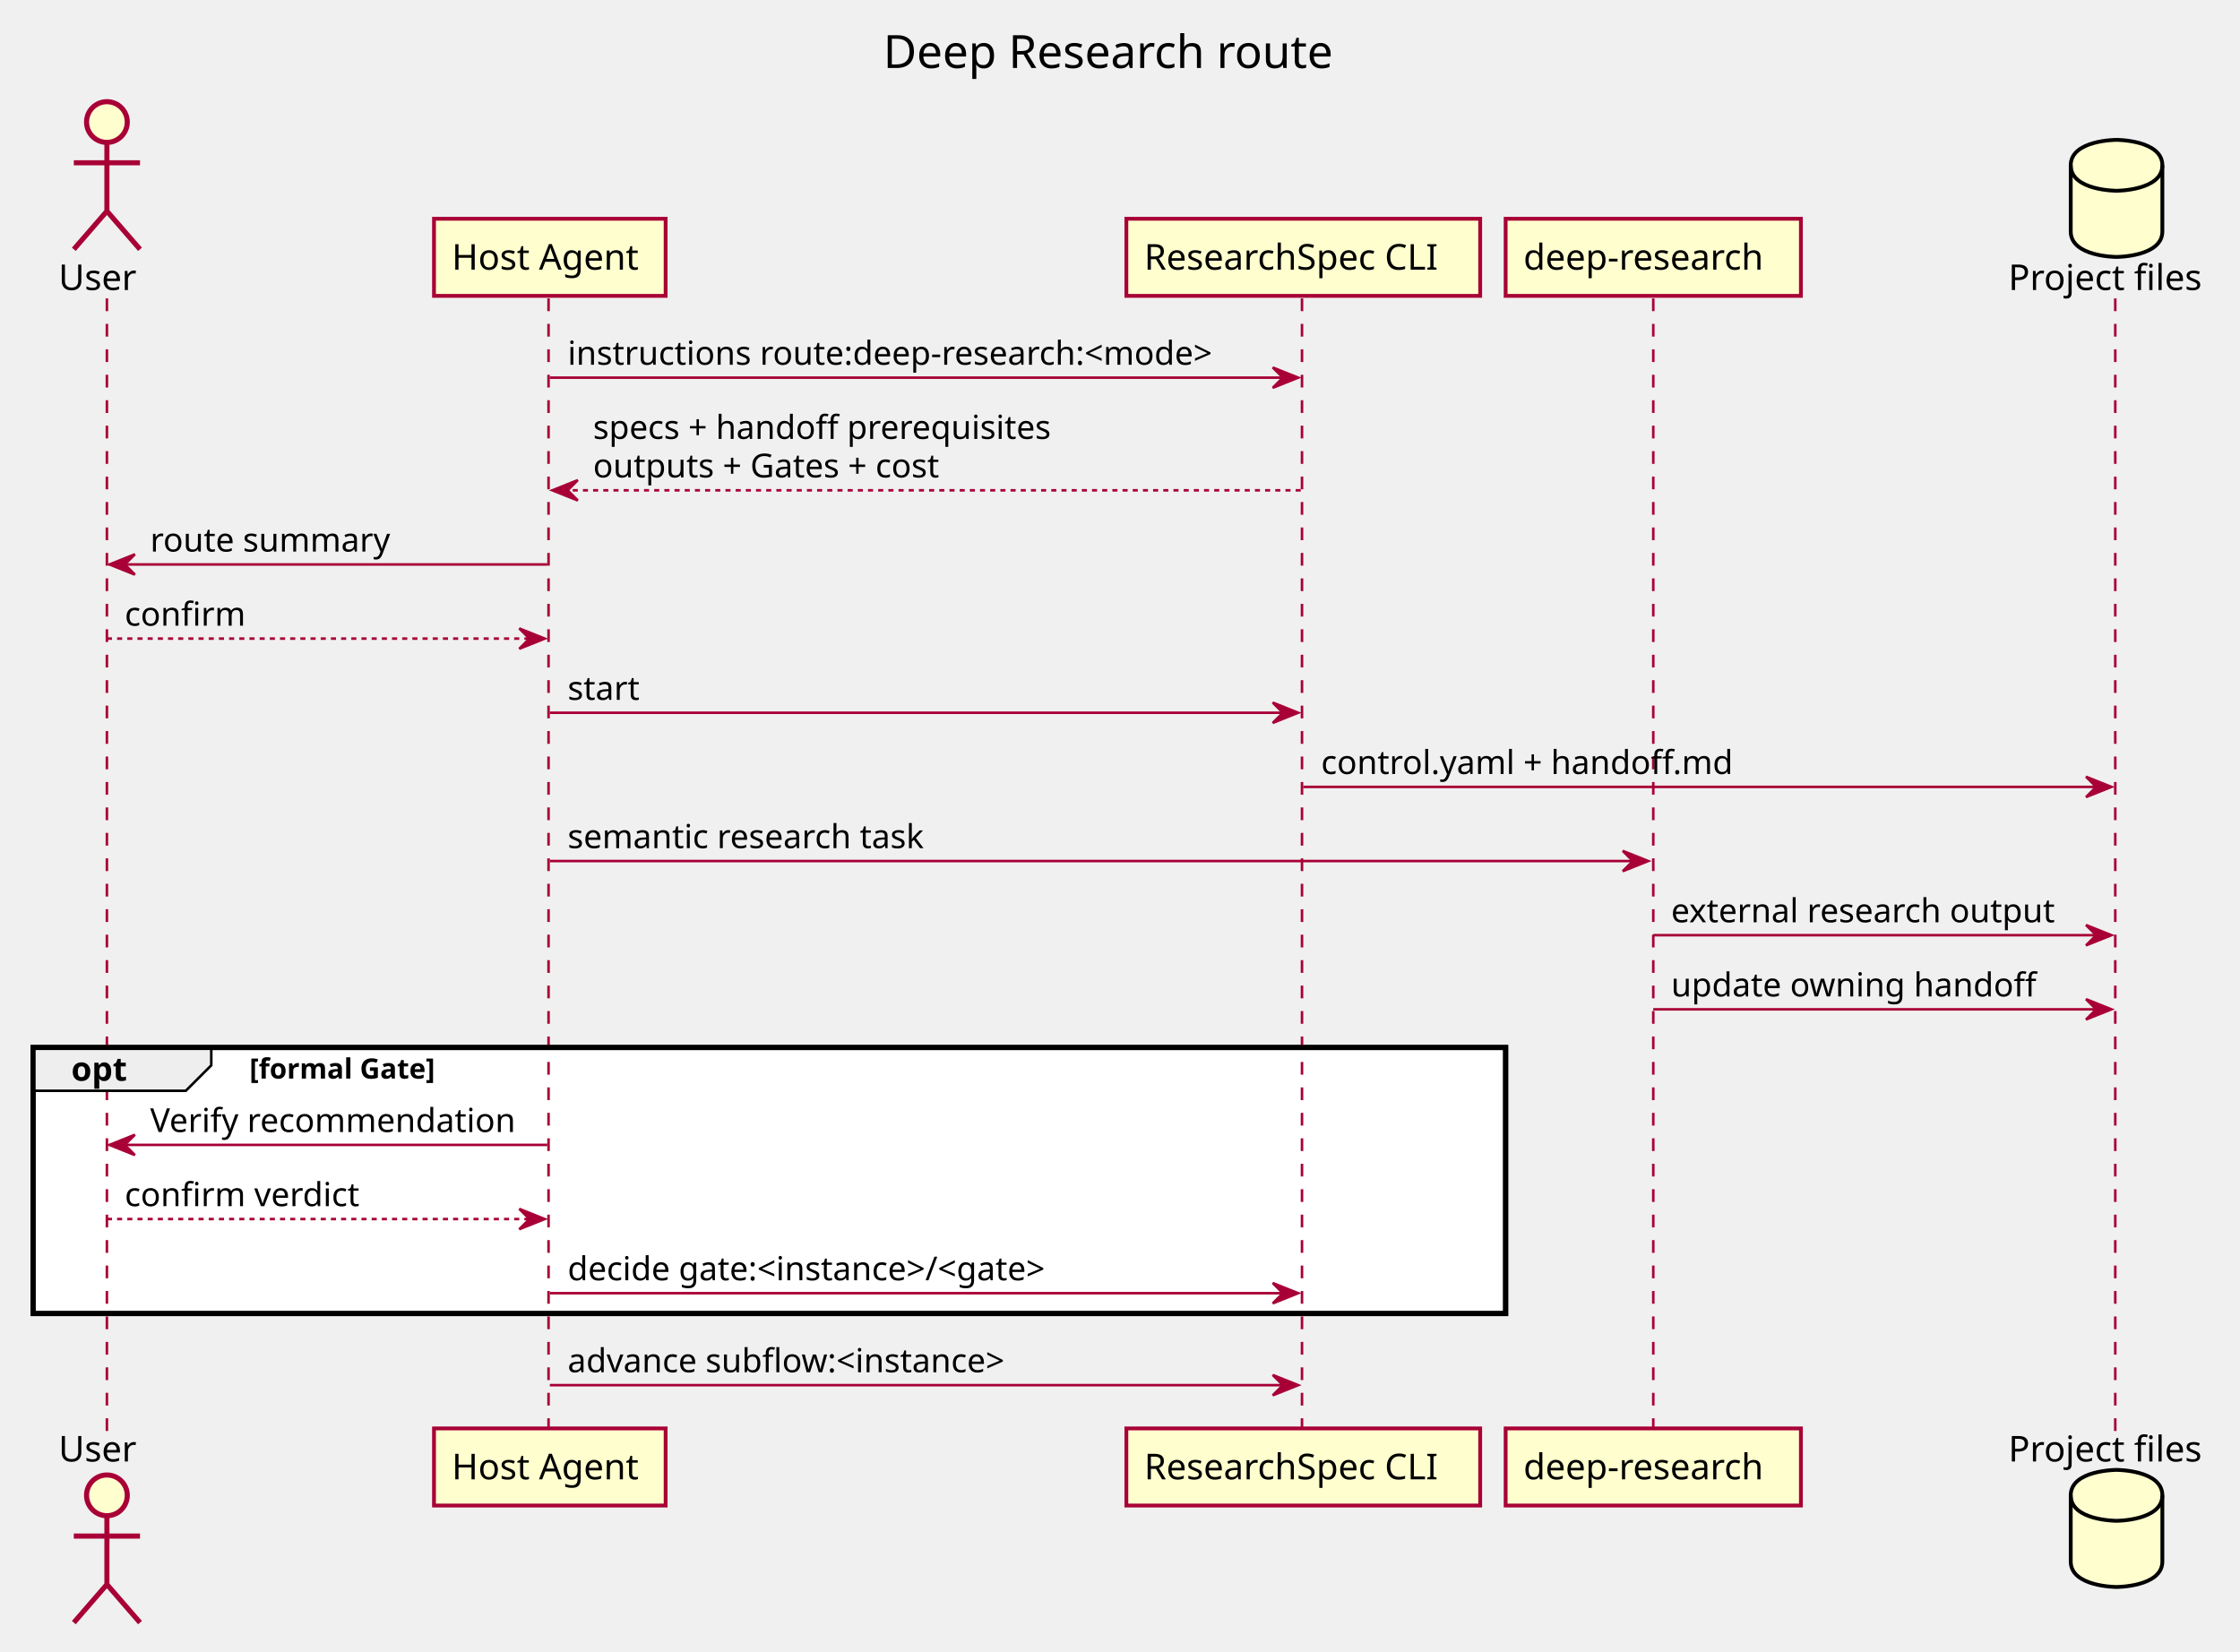
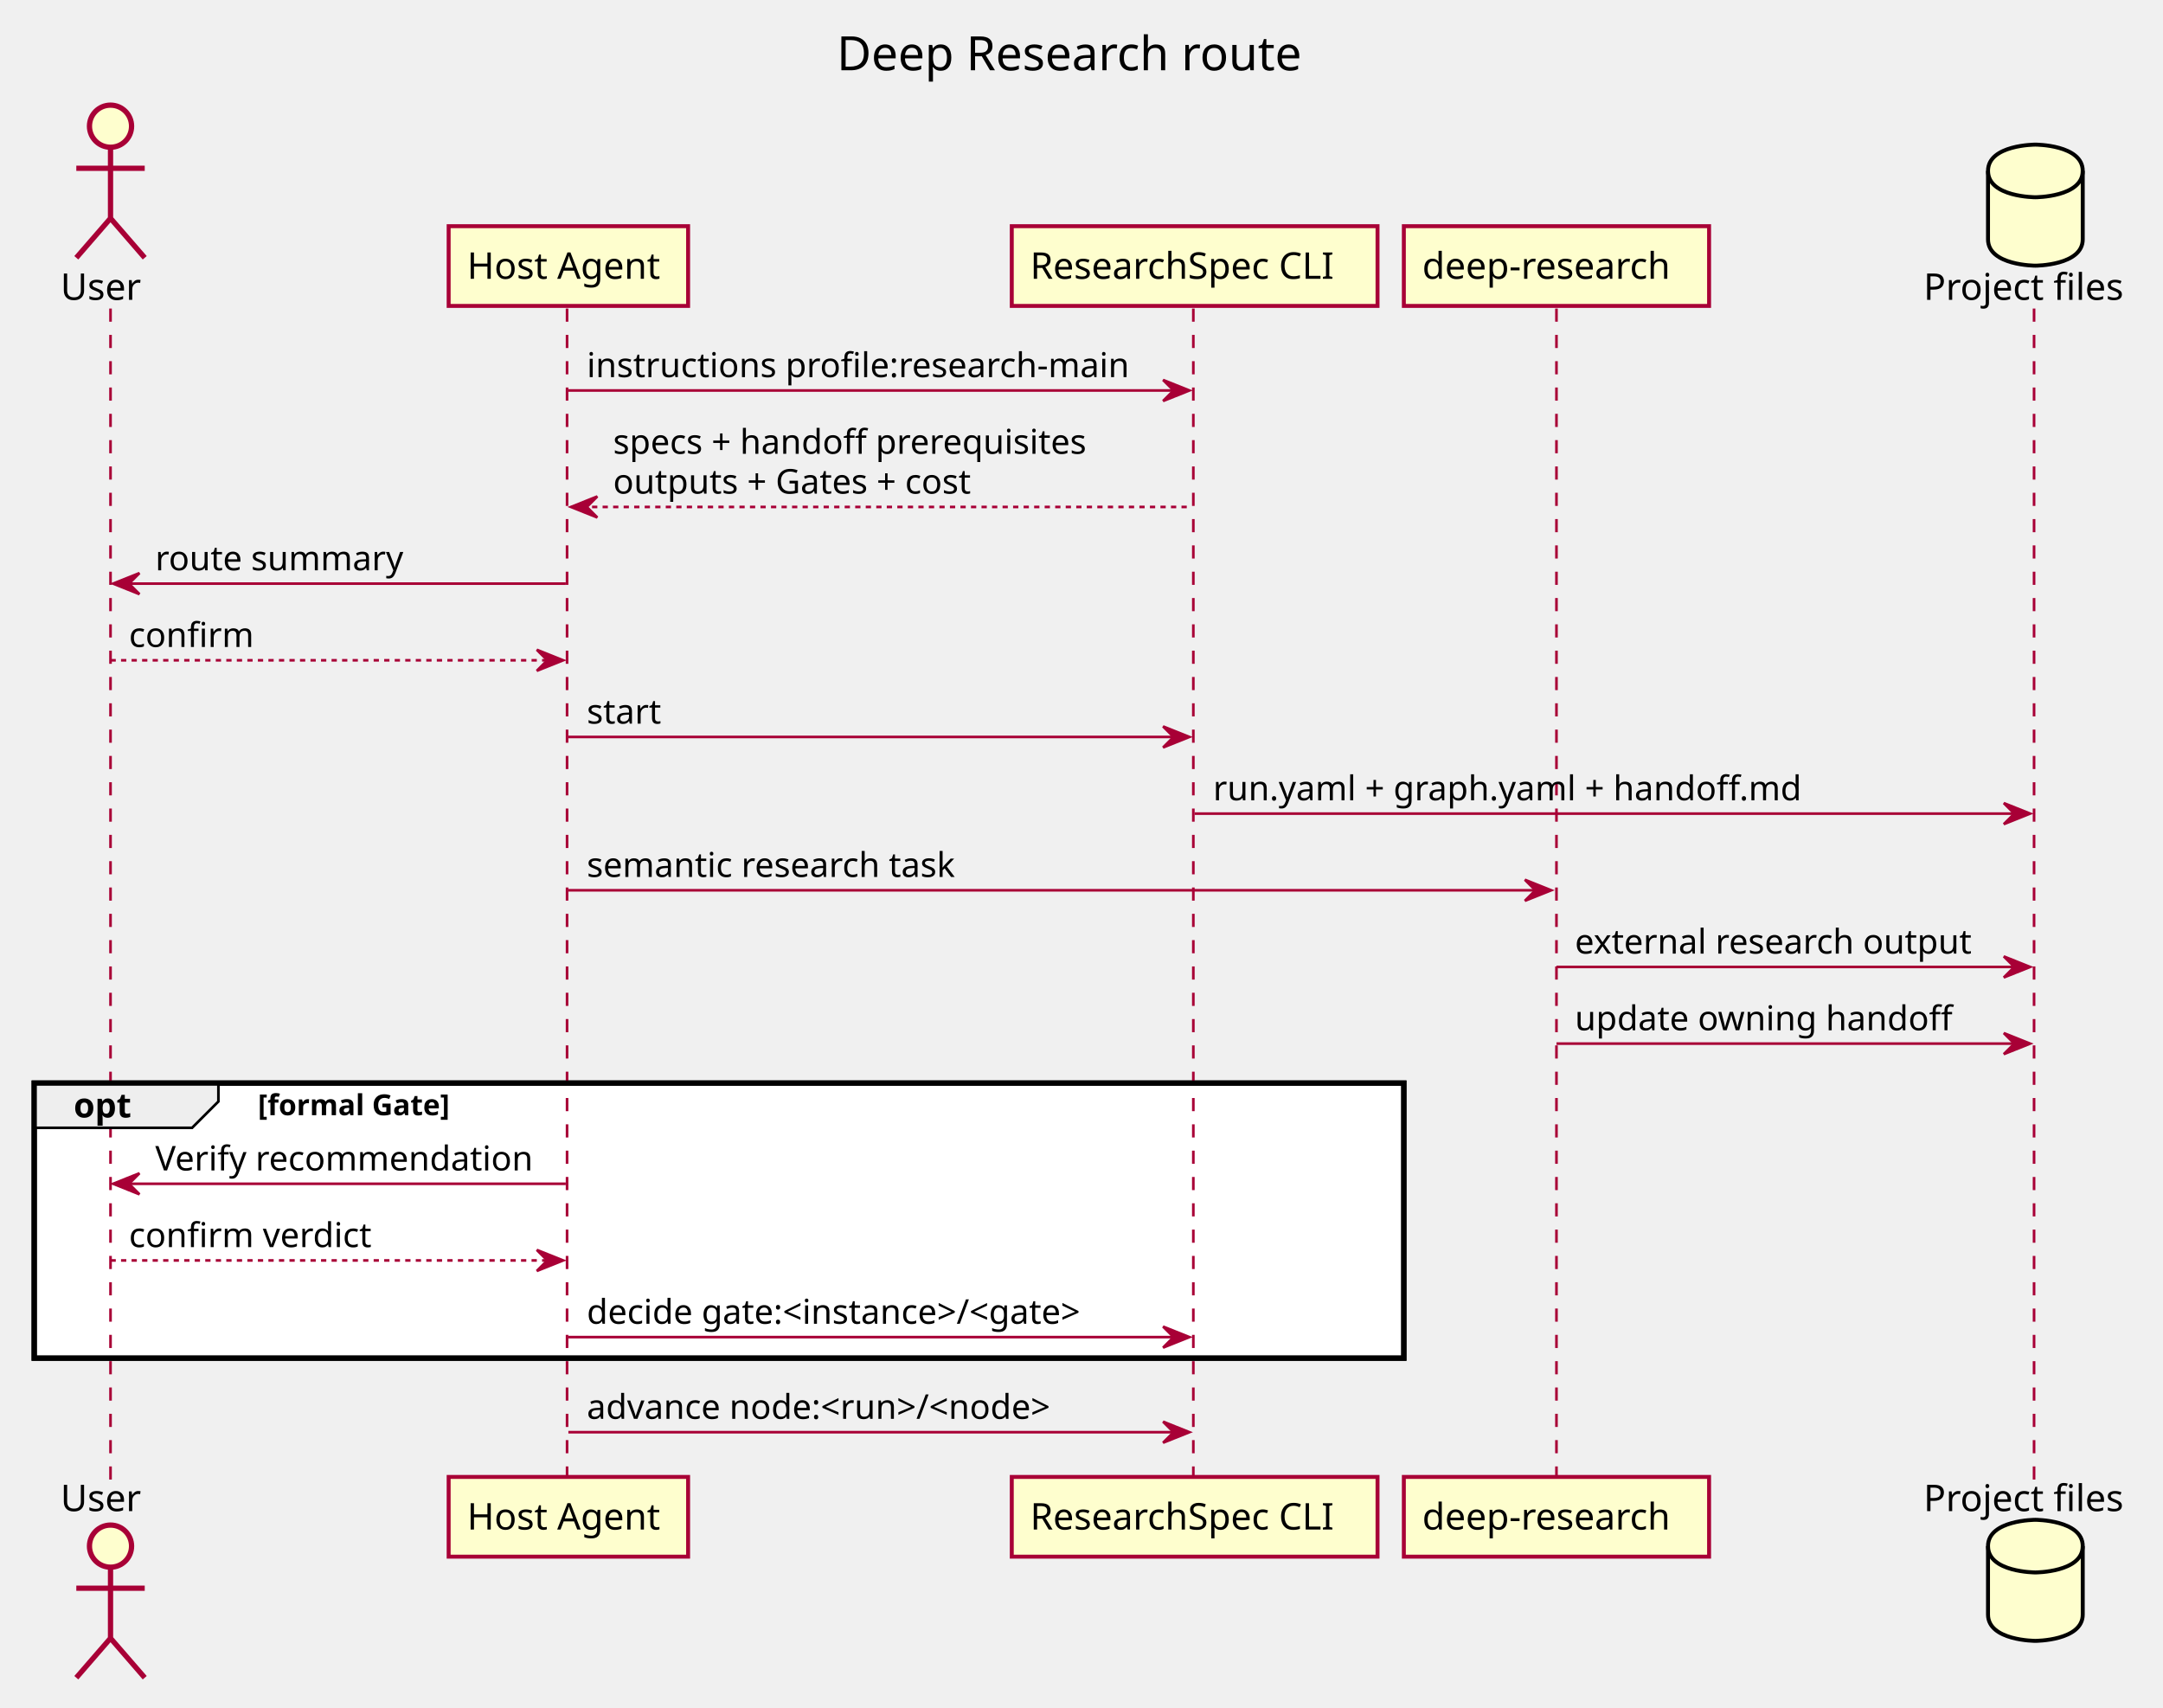
- <svg xmlns="http://www.w3.org/2000/svg" contentScriptType="application/ecmascript" contentStyleType="text/css" height="649px" preserveAspectRatio="none" style="width:880px;height:649px;" version="1.1" viewBox="0 0 880 649" width="880px" zoomAndPan="magnify">
+ <svg xmlns="http://www.w3.org/2000/svg" contentScriptType="application/ecmascript" contentStyleType="text/css" height="649px" preserveAspectRatio="none" style="width:822px;height:649px;" version="1.1" viewBox="0 0 822 649" width="822px" zoomAndPan="magnify">
  <defs />
  <g>
-     <text fill="#000000" font-family="sans-serif" font-size="18" lengthAdjust="spacingAndGlyphs" textLength="188" x="347" y="26.708">Deep Research route</text>
-     <rect fill="#FFFFFF" height="104.531" style="stroke: #000000; stroke-width: 2.0;" width="578.5" x="13" y="411.578" />
+     <text fill="#000000" font-family="sans-serif" font-size="18" lengthAdjust="spacingAndGlyphs" textLength="188" x="318" y="26.708">Deep Research route</text>
+     <rect fill="#FFFFFF" height="104.531" style="stroke: #000000; stroke-width: 2.0;" width="520.5" x="13" y="411.578" />
    <line style="stroke: #A80036; stroke-width: 1.0; stroke-dasharray: 5.0,5.0;" x1="42" x2="42" y1="117.25" y2="562.242" />
    <line style="stroke: #A80036; stroke-width: 1.0; stroke-dasharray: 5.0,5.0;" x1="215.5" x2="215.5" y1="117.25" y2="562.242" />
-     <line style="stroke: #A80036; stroke-width: 1.0; stroke-dasharray: 5.0,5.0;" x1="511.5" x2="511.5" y1="117.25" y2="562.242" />
-     <line style="stroke: #A80036; stroke-width: 1.0; stroke-dasharray: 5.0,5.0;" x1="649.5" x2="649.5" y1="117.25" y2="562.242" />
-     <line style="stroke: #A80036; stroke-width: 1.0; stroke-dasharray: 5.0,5.0;" x1="831" x2="831" y1="117.25" y2="562.242" />
+     <line style="stroke: #A80036; stroke-width: 1.0; stroke-dasharray: 5.0,5.0;" x1="453.5" x2="453.5" y1="117.25" y2="562.242" />
+     <line style="stroke: #A80036; stroke-width: 1.0; stroke-dasharray: 5.0,5.0;" x1="591.5" x2="591.5" y1="117.25" y2="562.242" />
+     <line style="stroke: #A80036; stroke-width: 1.0; stroke-dasharray: 5.0,5.0;" x1="773" x2="773" y1="117.25" y2="562.242" />
    <text fill="#000000" font-family="sans-serif" font-size="14" lengthAdjust="spacingAndGlyphs" textLength="32" x="23" y="113.948">User</text>
    <ellipse cx="42" cy="47.953" fill="#FEFECE" rx="8" ry="8" style="stroke: #A80036; stroke-width: 2.0;" />
    <path d="M42,55.953 L42,82.953 M29,63.953 L55,63.953 M42,82.953 L29,97.953 M42,82.953 L55,97.953 " fill="none" style="stroke: #A80036; stroke-width: 2.0;" />
    <text fill="#000000" font-family="sans-serif" font-size="14" lengthAdjust="spacingAndGlyphs" textLength="32" x="23" y="574.237">User</text>
    <ellipse cx="42" cy="587.539" fill="#FEFECE" rx="8" ry="8" style="stroke: #A80036; stroke-width: 2.0;" />
    <path d="M42,595.539 L42,622.539 M29,603.539 L55,603.539 M42,622.539 L29,637.539 M42,622.539 L55,637.539 " fill="none" style="stroke: #A80036; stroke-width: 2.0;" />
    <rect fill="#FEFECE" height="30.297" style="stroke: #A80036; stroke-width: 1.5;" width="91" x="170.5" y="85.953" />
    <text fill="#000000" font-family="sans-serif" font-size="14" lengthAdjust="spacingAndGlyphs" textLength="77" x="177.5" y="105.948">Host Agent</text>
    <rect fill="#FEFECE" height="30.297" style="stroke: #A80036; stroke-width: 1.5;" width="91" x="170.5" y="561.242" />
    <text fill="#000000" font-family="sans-serif" font-size="14" lengthAdjust="spacingAndGlyphs" textLength="77" x="177.5" y="581.237">Host Agent</text>
-     <rect fill="#FEFECE" height="30.297" style="stroke: #A80036; stroke-width: 1.5;" width="139" x="442.5" y="85.953" />
-     <text fill="#000000" font-family="sans-serif" font-size="14" lengthAdjust="spacingAndGlyphs" textLength="125" x="449.5" y="105.948">ResearchSpec CLI</text>
-     <rect fill="#FEFECE" height="30.297" style="stroke: #A80036; stroke-width: 1.5;" width="139" x="442.5" y="561.242" />
-     <text fill="#000000" font-family="sans-serif" font-size="14" lengthAdjust="spacingAndGlyphs" textLength="125" x="449.5" y="581.237">ResearchSpec CLI</text>
-     <rect fill="#FEFECE" height="30.297" style="stroke: #A80036; stroke-width: 1.5;" width="116" x="591.5" y="85.953" />
-     <text fill="#000000" font-family="sans-serif" font-size="14" lengthAdjust="spacingAndGlyphs" textLength="102" x="598.5" y="105.948">deep-research</text>
-     <rect fill="#FEFECE" height="30.297" style="stroke: #A80036; stroke-width: 1.5;" width="116" x="591.5" y="561.242" />
-     <text fill="#000000" font-family="sans-serif" font-size="14" lengthAdjust="spacingAndGlyphs" textLength="102" x="598.5" y="581.237">deep-research</text>
-     <text fill="#000000" font-family="sans-serif" font-size="14" lengthAdjust="spacingAndGlyphs" textLength="79" x="789" y="113.948">Project files</text>
-     <path d="M813.5,64.953 C813.5,54.953 831.5,54.953 831.5,54.953 C831.5,54.953 849.5,54.953 849.5,64.953 L849.5,90.953 C849.5,100.953 831.5,100.953 831.5,100.953 C831.5,100.953 813.5,100.953 813.5,90.953 L813.5,64.953 " fill="#FEFECE" style="stroke: #000000; stroke-width: 1.5;" />
-     <path d="M813.5,64.953 C813.5,74.953 831.5,74.953 831.5,74.953 C831.5,74.953 849.5,74.953 849.5,64.953 " fill="none" style="stroke: #000000; stroke-width: 1.5;" />
-     <text fill="#000000" font-family="sans-serif" font-size="14" lengthAdjust="spacingAndGlyphs" textLength="79" x="789" y="574.237">Project files</text>
-     <path d="M813.5,587.539 C813.5,577.539 831.5,577.539 831.5,577.539 C831.5,577.539 849.5,577.539 849.5,587.539 L849.5,613.539 C849.5,623.539 831.5,623.539 831.5,623.539 C831.5,623.539 813.5,623.539 813.5,613.539 L813.5,587.539 " fill="#FEFECE" style="stroke: #000000; stroke-width: 1.5;" />
-     <path d="M813.5,587.539 C813.5,597.539 831.5,597.539 831.5,597.539 C831.5,597.539 849.5,597.539 849.5,587.539 " fill="none" style="stroke: #000000; stroke-width: 1.5;" />
-     <polygon fill="#A80036" points="500,144.383,510,148.383,500,152.383,504,148.383" style="stroke: #A80036; stroke-width: 1.0;" />
-     <line style="stroke: #A80036; stroke-width: 1.0;" x1="216" x2="506" y1="148.383" y2="148.383" />
-     <text fill="#000000" font-family="sans-serif" font-size="13" lengthAdjust="spacingAndGlyphs" textLength="272" x="223" y="143.317">instructions route:deep-research:&lt;mode&gt;</text>
+     <rect fill="#FEFECE" height="30.297" style="stroke: #A80036; stroke-width: 1.5;" width="139" x="384.5" y="85.953" />
+     <text fill="#000000" font-family="sans-serif" font-size="14" lengthAdjust="spacingAndGlyphs" textLength="125" x="391.5" y="105.948">ResearchSpec CLI</text>
+     <rect fill="#FEFECE" height="30.297" style="stroke: #A80036; stroke-width: 1.5;" width="139" x="384.5" y="561.242" />
+     <text fill="#000000" font-family="sans-serif" font-size="14" lengthAdjust="spacingAndGlyphs" textLength="125" x="391.5" y="581.237">ResearchSpec CLI</text>
+     <rect fill="#FEFECE" height="30.297" style="stroke: #A80036; stroke-width: 1.5;" width="116" x="533.5" y="85.953" />
+     <text fill="#000000" font-family="sans-serif" font-size="14" lengthAdjust="spacingAndGlyphs" textLength="102" x="540.5" y="105.948">deep-research</text>
+     <rect fill="#FEFECE" height="30.297" style="stroke: #A80036; stroke-width: 1.5;" width="116" x="533.5" y="561.242" />
+     <text fill="#000000" font-family="sans-serif" font-size="14" lengthAdjust="spacingAndGlyphs" textLength="102" x="540.5" y="581.237">deep-research</text>
+     <text fill="#000000" font-family="sans-serif" font-size="14" lengthAdjust="spacingAndGlyphs" textLength="79" x="731" y="113.948">Project files</text>
+     <path d="M755.5,64.953 C755.5,54.953 773.5,54.953 773.5,54.953 C773.5,54.953 791.5,54.953 791.5,64.953 L791.5,90.953 C791.5,100.953 773.5,100.953 773.5,100.953 C773.5,100.953 755.5,100.953 755.5,90.953 L755.5,64.953 " fill="#FEFECE" style="stroke: #000000; stroke-width: 1.5;" />
+     <path d="M755.5,64.953 C755.5,74.953 773.5,74.953 773.5,74.953 C773.5,74.953 791.5,74.953 791.5,64.953 " fill="none" style="stroke: #000000; stroke-width: 1.5;" />
+     <text fill="#000000" font-family="sans-serif" font-size="14" lengthAdjust="spacingAndGlyphs" textLength="79" x="731" y="574.237">Project files</text>
+     <path d="M755.5,587.539 C755.5,577.539 773.5,577.539 773.5,577.539 C773.5,577.539 791.5,577.539 791.5,587.539 L791.5,613.539 C791.5,623.539 773.5,623.539 773.5,623.539 C773.5,623.539 755.5,623.539 755.5,613.539 L755.5,587.539 " fill="#FEFECE" style="stroke: #000000; stroke-width: 1.5;" />
+     <path d="M755.5,587.539 C755.5,597.539 773.5,597.539 773.5,597.539 C773.5,597.539 791.5,597.539 791.5,587.539 " fill="none" style="stroke: #000000; stroke-width: 1.5;" />
+     <polygon fill="#A80036" points="442,144.383,452,148.383,442,152.383,446,148.383" style="stroke: #A80036; stroke-width: 1.0;" />
+     <line style="stroke: #A80036; stroke-width: 1.0;" x1="216" x2="448" y1="148.383" y2="148.383" />
+     <text fill="#000000" font-family="sans-serif" font-size="13" lengthAdjust="spacingAndGlyphs" textLength="214" x="223" y="143.317">instructions profile:research-main</text>
    <polygon fill="#A80036" points="227,188.648,217,192.648,227,196.648,223,192.648" style="stroke: #A80036; stroke-width: 1.0;" />
-     <line style="stroke: #A80036; stroke-width: 1.0; stroke-dasharray: 2.0,2.0;" x1="221" x2="511" y1="192.648" y2="192.648" />
+     <line style="stroke: #A80036; stroke-width: 1.0; stroke-dasharray: 2.0,2.0;" x1="221" x2="453" y1="192.648" y2="192.648" />
    <text fill="#000000" font-family="sans-serif" font-size="13" lengthAdjust="spacingAndGlyphs" textLength="191" x="233" y="172.45">specs + handoff prerequisites</text>
    <text fill="#000000" font-family="sans-serif" font-size="13" lengthAdjust="spacingAndGlyphs" textLength="152" x="233" y="187.583">outputs + Gates + cost</text>
    <polygon fill="#A80036" points="53,217.781,43,221.781,53,225.781,49,221.781" style="stroke: #A80036; stroke-width: 1.0;" />
    <line style="stroke: #A80036; stroke-width: 1.0;" x1="47" x2="215" y1="221.781" y2="221.781" />
    <text fill="#000000" font-family="sans-serif" font-size="13" lengthAdjust="spacingAndGlyphs" textLength="99" x="59" y="216.715">route summary</text>
    <polygon fill="#A80036" points="204,246.914,214,250.914,204,254.914,208,250.914" style="stroke: #A80036; stroke-width: 1.0;" />
    <line style="stroke: #A80036; stroke-width: 1.0; stroke-dasharray: 2.0,2.0;" x1="42" x2="210" y1="250.914" y2="250.914" />
    <text fill="#000000" font-family="sans-serif" font-size="13" lengthAdjust="spacingAndGlyphs" textLength="48" x="49" y="245.848">confirm</text>
-     <polygon fill="#A80036" points="500,276.047,510,280.047,500,284.047,504,280.047" style="stroke: #A80036; stroke-width: 1.0;" />
-     <line style="stroke: #A80036; stroke-width: 1.0;" x1="216" x2="506" y1="280.047" y2="280.047" />
+     <polygon fill="#A80036" points="442,276.047,452,280.047,442,284.047,446,280.047" style="stroke: #A80036; stroke-width: 1.0;" />
+     <line style="stroke: #A80036; stroke-width: 1.0;" x1="216" x2="448" y1="280.047" y2="280.047" />
    <text fill="#000000" font-family="sans-serif" font-size="13" lengthAdjust="spacingAndGlyphs" textLength="30" x="223" y="274.981">start</text>
-     <polygon fill="#A80036" points="819.5,305.18,829.5,309.18,819.5,313.18,823.5,309.18" style="stroke: #A80036; stroke-width: 1.0;" />
-     <line style="stroke: #A80036; stroke-width: 1.0;" x1="512" x2="825.5" y1="309.18" y2="309.18" />
-     <text fill="#000000" font-family="sans-serif" font-size="13" lengthAdjust="spacingAndGlyphs" textLength="171" x="519" y="304.114">control.yaml + handoff.md</text>
-     <polygon fill="#A80036" points="637.5,334.312,647.5,338.312,637.5,342.312,641.5,338.312" style="stroke: #A80036; stroke-width: 1.0;" />
-     <line style="stroke: #A80036; stroke-width: 1.0;" x1="216" x2="643.5" y1="338.312" y2="338.312" />
+     <polygon fill="#A80036" points="761.5,305.18,771.5,309.18,761.5,313.18,765.5,309.18" style="stroke: #A80036; stroke-width: 1.0;" />
+     <line style="stroke: #A80036; stroke-width: 1.0;" x1="454" x2="767.5" y1="309.18" y2="309.18" />
+     <text fill="#000000" font-family="sans-serif" font-size="13" lengthAdjust="spacingAndGlyphs" textLength="239" x="461" y="304.114">run.yaml + graph.yaml + handoff.md</text>
+     <polygon fill="#A80036" points="579.5,334.312,589.5,338.312,579.5,342.312,583.5,338.312" style="stroke: #A80036; stroke-width: 1.0;" />
+     <line style="stroke: #A80036; stroke-width: 1.0;" x1="216" x2="585.5" y1="338.312" y2="338.312" />
    <text fill="#000000" font-family="sans-serif" font-size="13" lengthAdjust="spacingAndGlyphs" textLength="150" x="223" y="333.247">semantic research task</text>
-     <polygon fill="#A80036" points="819.5,363.445,829.5,367.445,819.5,371.445,823.5,367.445" style="stroke: #A80036; stroke-width: 1.0;" />
-     <line style="stroke: #A80036; stroke-width: 1.0;" x1="649.5" x2="825.5" y1="367.445" y2="367.445" />
-     <text fill="#000000" font-family="sans-serif" font-size="13" lengthAdjust="spacingAndGlyphs" textLength="158" x="656.5" y="362.379">external research output</text>
-     <polygon fill="#A80036" points="819.5,392.578,829.5,396.578,819.5,400.578,823.5,396.578" style="stroke: #A80036; stroke-width: 1.0;" />
-     <line style="stroke: #A80036; stroke-width: 1.0;" x1="649.5" x2="825.5" y1="396.578" y2="396.578" />
-     <text fill="#000000" font-family="sans-serif" font-size="13" lengthAdjust="spacingAndGlyphs" textLength="145" x="656.5" y="391.512">update owning handoff</text>
+     <polygon fill="#A80036" points="761.5,363.445,771.5,367.445,761.5,371.445,765.5,367.445" style="stroke: #A80036; stroke-width: 1.0;" />
+     <line style="stroke: #A80036; stroke-width: 1.0;" x1="591.5" x2="767.5" y1="367.445" y2="367.445" />
+     <text fill="#000000" font-family="sans-serif" font-size="13" lengthAdjust="spacingAndGlyphs" textLength="158" x="598.5" y="362.379">external research output</text>
+     <polygon fill="#A80036" points="761.5,392.578,771.5,396.578,761.5,400.578,765.5,396.578" style="stroke: #A80036; stroke-width: 1.0;" />
+     <line style="stroke: #A80036; stroke-width: 1.0;" x1="591.5" x2="767.5" y1="396.578" y2="396.578" />
+     <text fill="#000000" font-family="sans-serif" font-size="13" lengthAdjust="spacingAndGlyphs" textLength="145" x="598.5" y="391.512">update owning handoff</text>
    <path d="M13,411.578 L83,411.578 L83,418.578 L73,428.578 L13,428.578 L13,411.578 " fill="#EEEEEE" style="stroke: #000000; stroke-width: 1.0;" />
-     <rect fill="none" height="104.531" style="stroke: #000000; stroke-width: 2.0;" width="578.5" x="13" y="411.578" />
+     <rect fill="none" height="104.531" style="stroke: #000000; stroke-width: 2.0;" width="520.5" x="13" y="411.578" />
    <text fill="#000000" font-family="sans-serif" font-size="13" font-weight="bold" lengthAdjust="spacingAndGlyphs" textLength="25" x="28" y="424.645">opt</text>
    <text fill="#000000" font-family="sans-serif" font-size="11" font-weight="bold" lengthAdjust="spacingAndGlyphs" textLength="85" x="98" y="423.789">[formal Gate]</text>
    <polygon fill="#A80036" points="53,445.844,43,449.844,53,453.844,49,449.844" style="stroke: #A80036; stroke-width: 1.0;" />
    <line style="stroke: #A80036; stroke-width: 1.0;" x1="47" x2="215" y1="449.844" y2="449.844" />
    <text fill="#000000" font-family="sans-serif" font-size="13" lengthAdjust="spacingAndGlyphs" textLength="150" x="59" y="444.778">Verify recommendation</text>
    <polygon fill="#A80036" points="204,474.977,214,478.977,204,482.977,208,478.977" style="stroke: #A80036; stroke-width: 1.0;" />
    <line style="stroke: #A80036; stroke-width: 1.0; stroke-dasharray: 2.0,2.0;" x1="42" x2="210" y1="478.977" y2="478.977" />
    <text fill="#000000" font-family="sans-serif" font-size="13" lengthAdjust="spacingAndGlyphs" textLength="95" x="49" y="473.911">confirm verdict</text>
-     <polygon fill="#A80036" points="500,504.109,510,508.109,500,512.109,504,508.109" style="stroke: #A80036; stroke-width: 1.0;" />
-     <line style="stroke: #A80036; stroke-width: 1.0;" x1="216" x2="506" y1="508.109" y2="508.109" />
+     <polygon fill="#A80036" points="442,504.109,452,508.109,442,512.109,446,508.109" style="stroke: #A80036; stroke-width: 1.0;" />
+     <line style="stroke: #A80036; stroke-width: 1.0;" x1="216" x2="448" y1="508.109" y2="508.109" />
    <text fill="#000000" font-family="sans-serif" font-size="13" lengthAdjust="spacingAndGlyphs" textLength="210" x="223" y="503.043">decide gate:&lt;instance&gt;/&lt;gate&gt;</text>
-     <polygon fill="#A80036" points="500,540.242,510,544.242,500,548.242,504,544.242" style="stroke: #A80036; stroke-width: 1.0;" />
-     <line style="stroke: #A80036; stroke-width: 1.0;" x1="216" x2="506" y1="544.242" y2="544.242" />
-     <text fill="#000000" font-family="sans-serif" font-size="13" lengthAdjust="spacingAndGlyphs" textLength="185" x="223" y="539.176">advance subflow:&lt;instance&gt;</text>
+     <polygon fill="#A80036" points="442,540.242,452,544.242,442,548.242,446,544.242" style="stroke: #A80036; stroke-width: 1.0;" />
+     <line style="stroke: #A80036; stroke-width: 1.0;" x1="216" x2="448" y1="544.242" y2="544.242" />
+     <text fill="#000000" font-family="sans-serif" font-size="13" lengthAdjust="spacingAndGlyphs" textLength="195" x="223" y="539.176">advance node:&lt;run&gt;/&lt;node&gt;</text>
  </g>
</svg>
